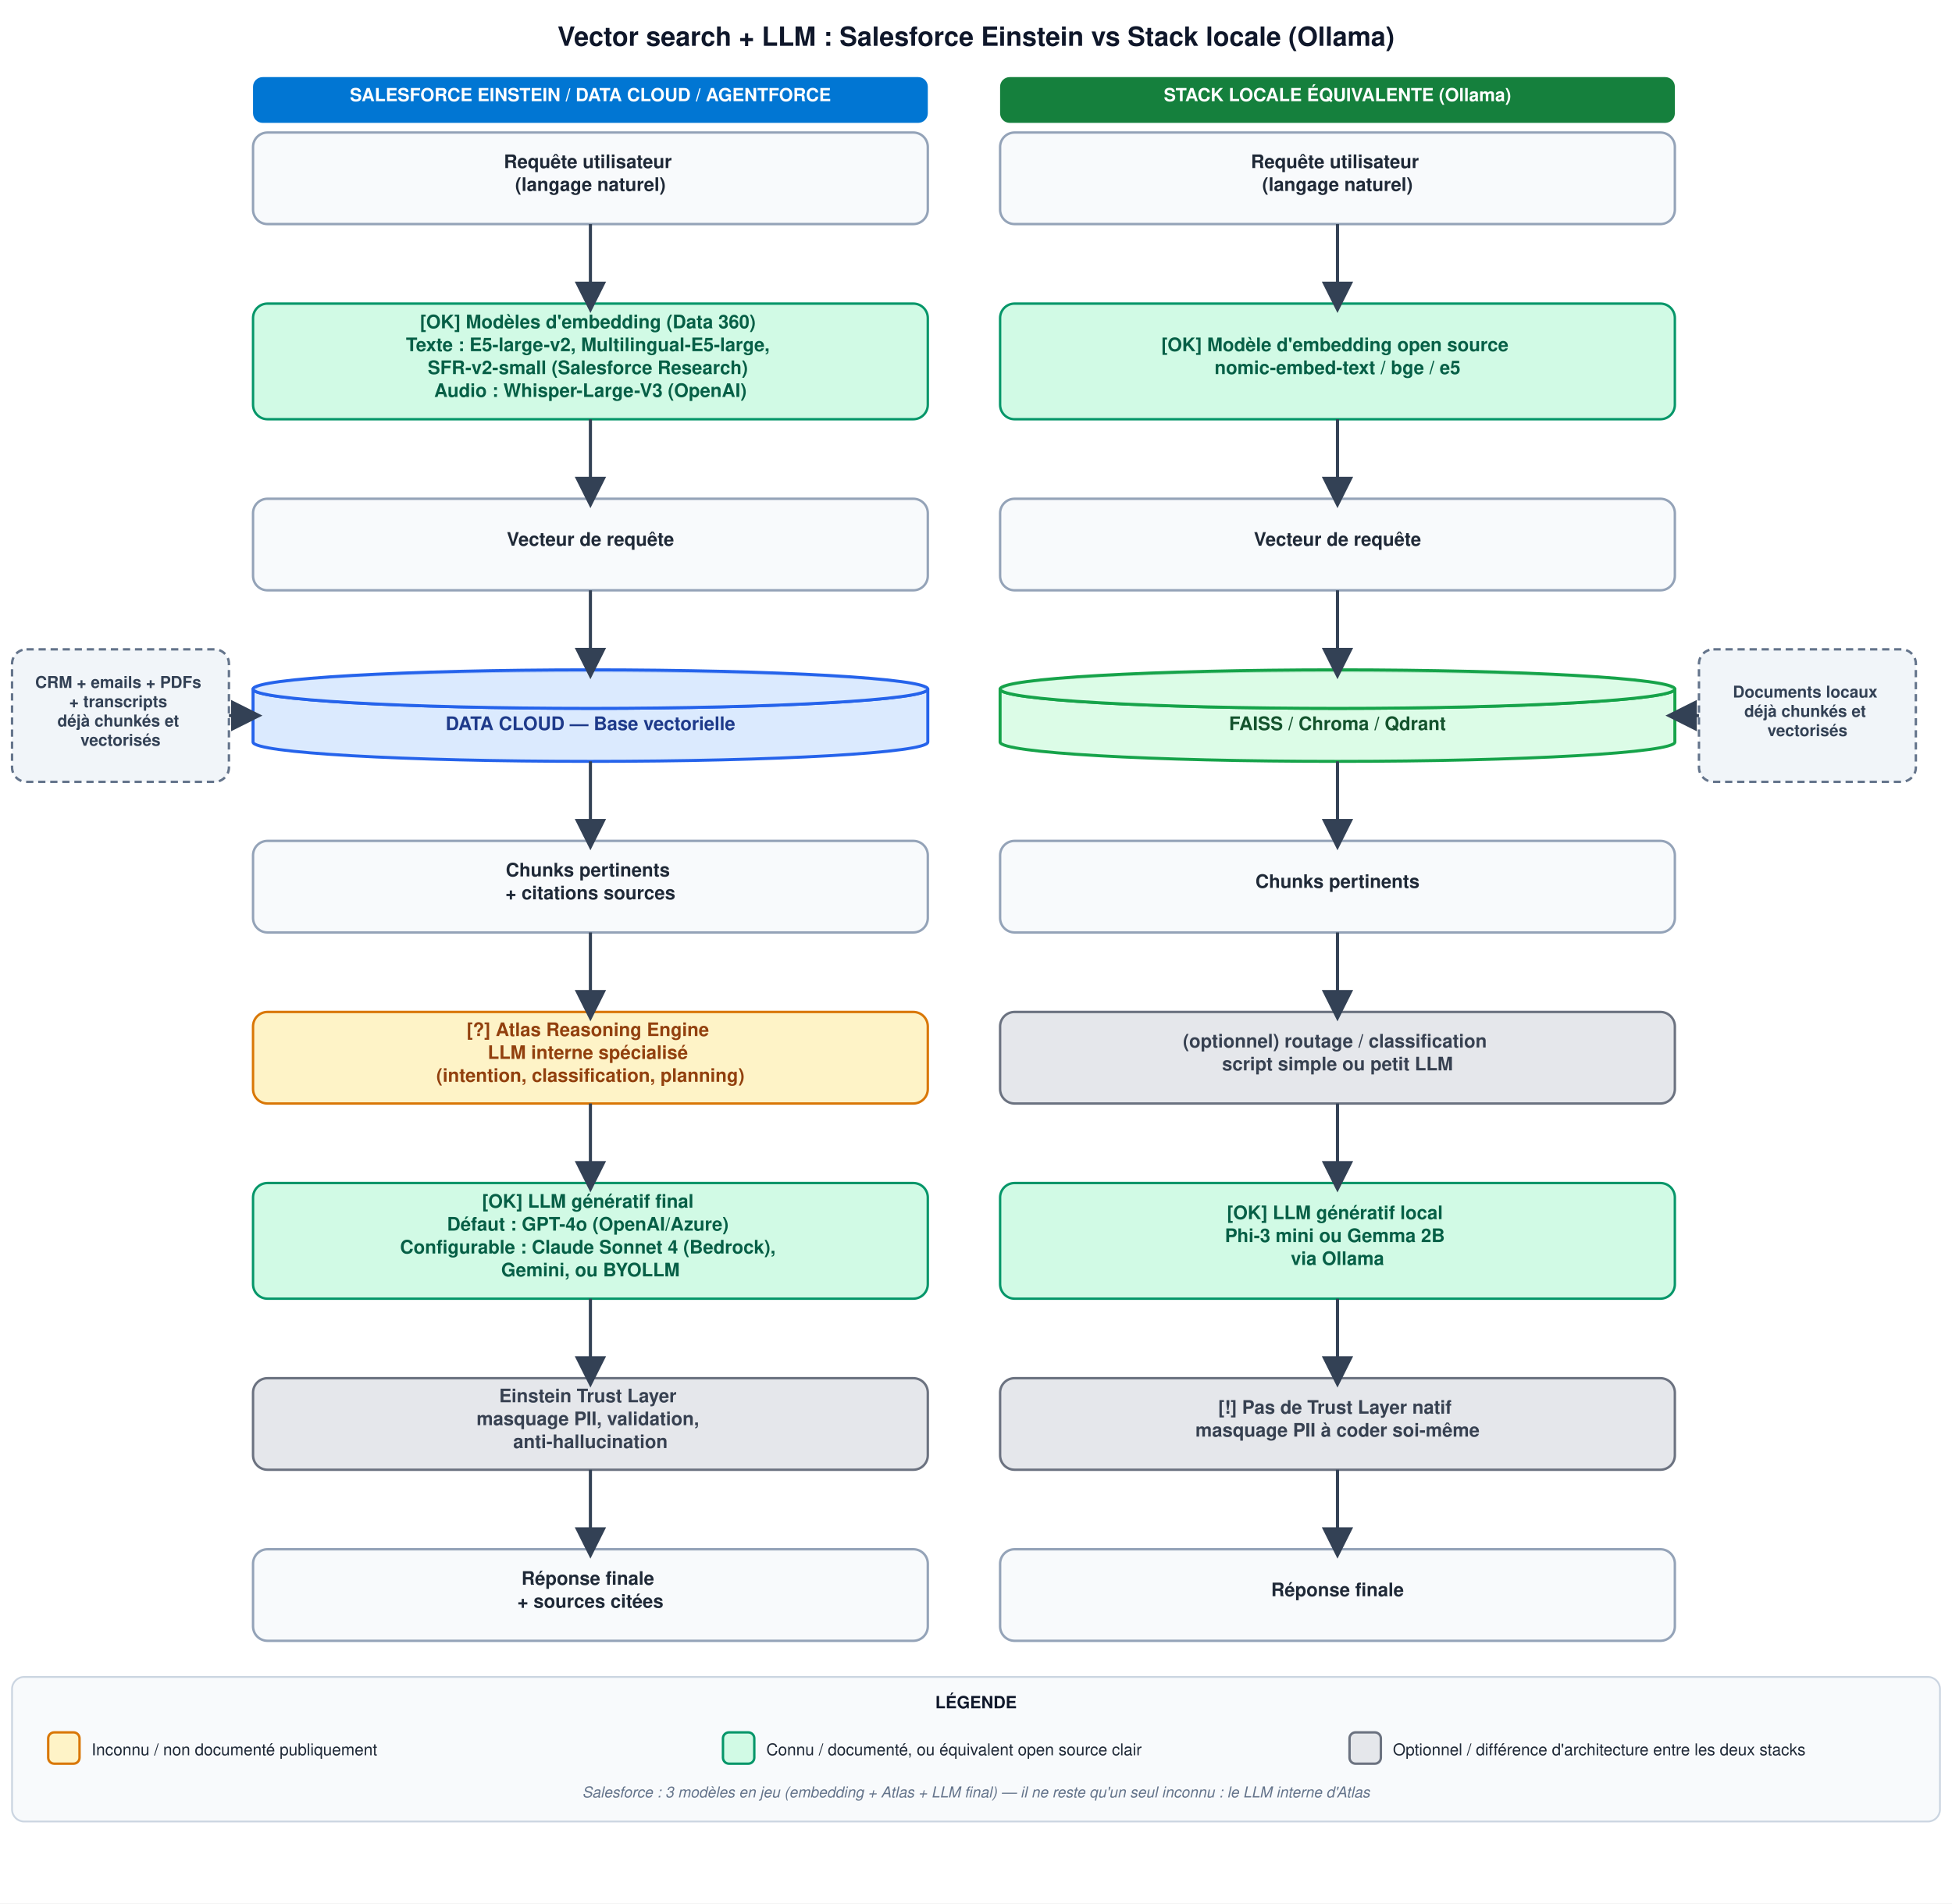
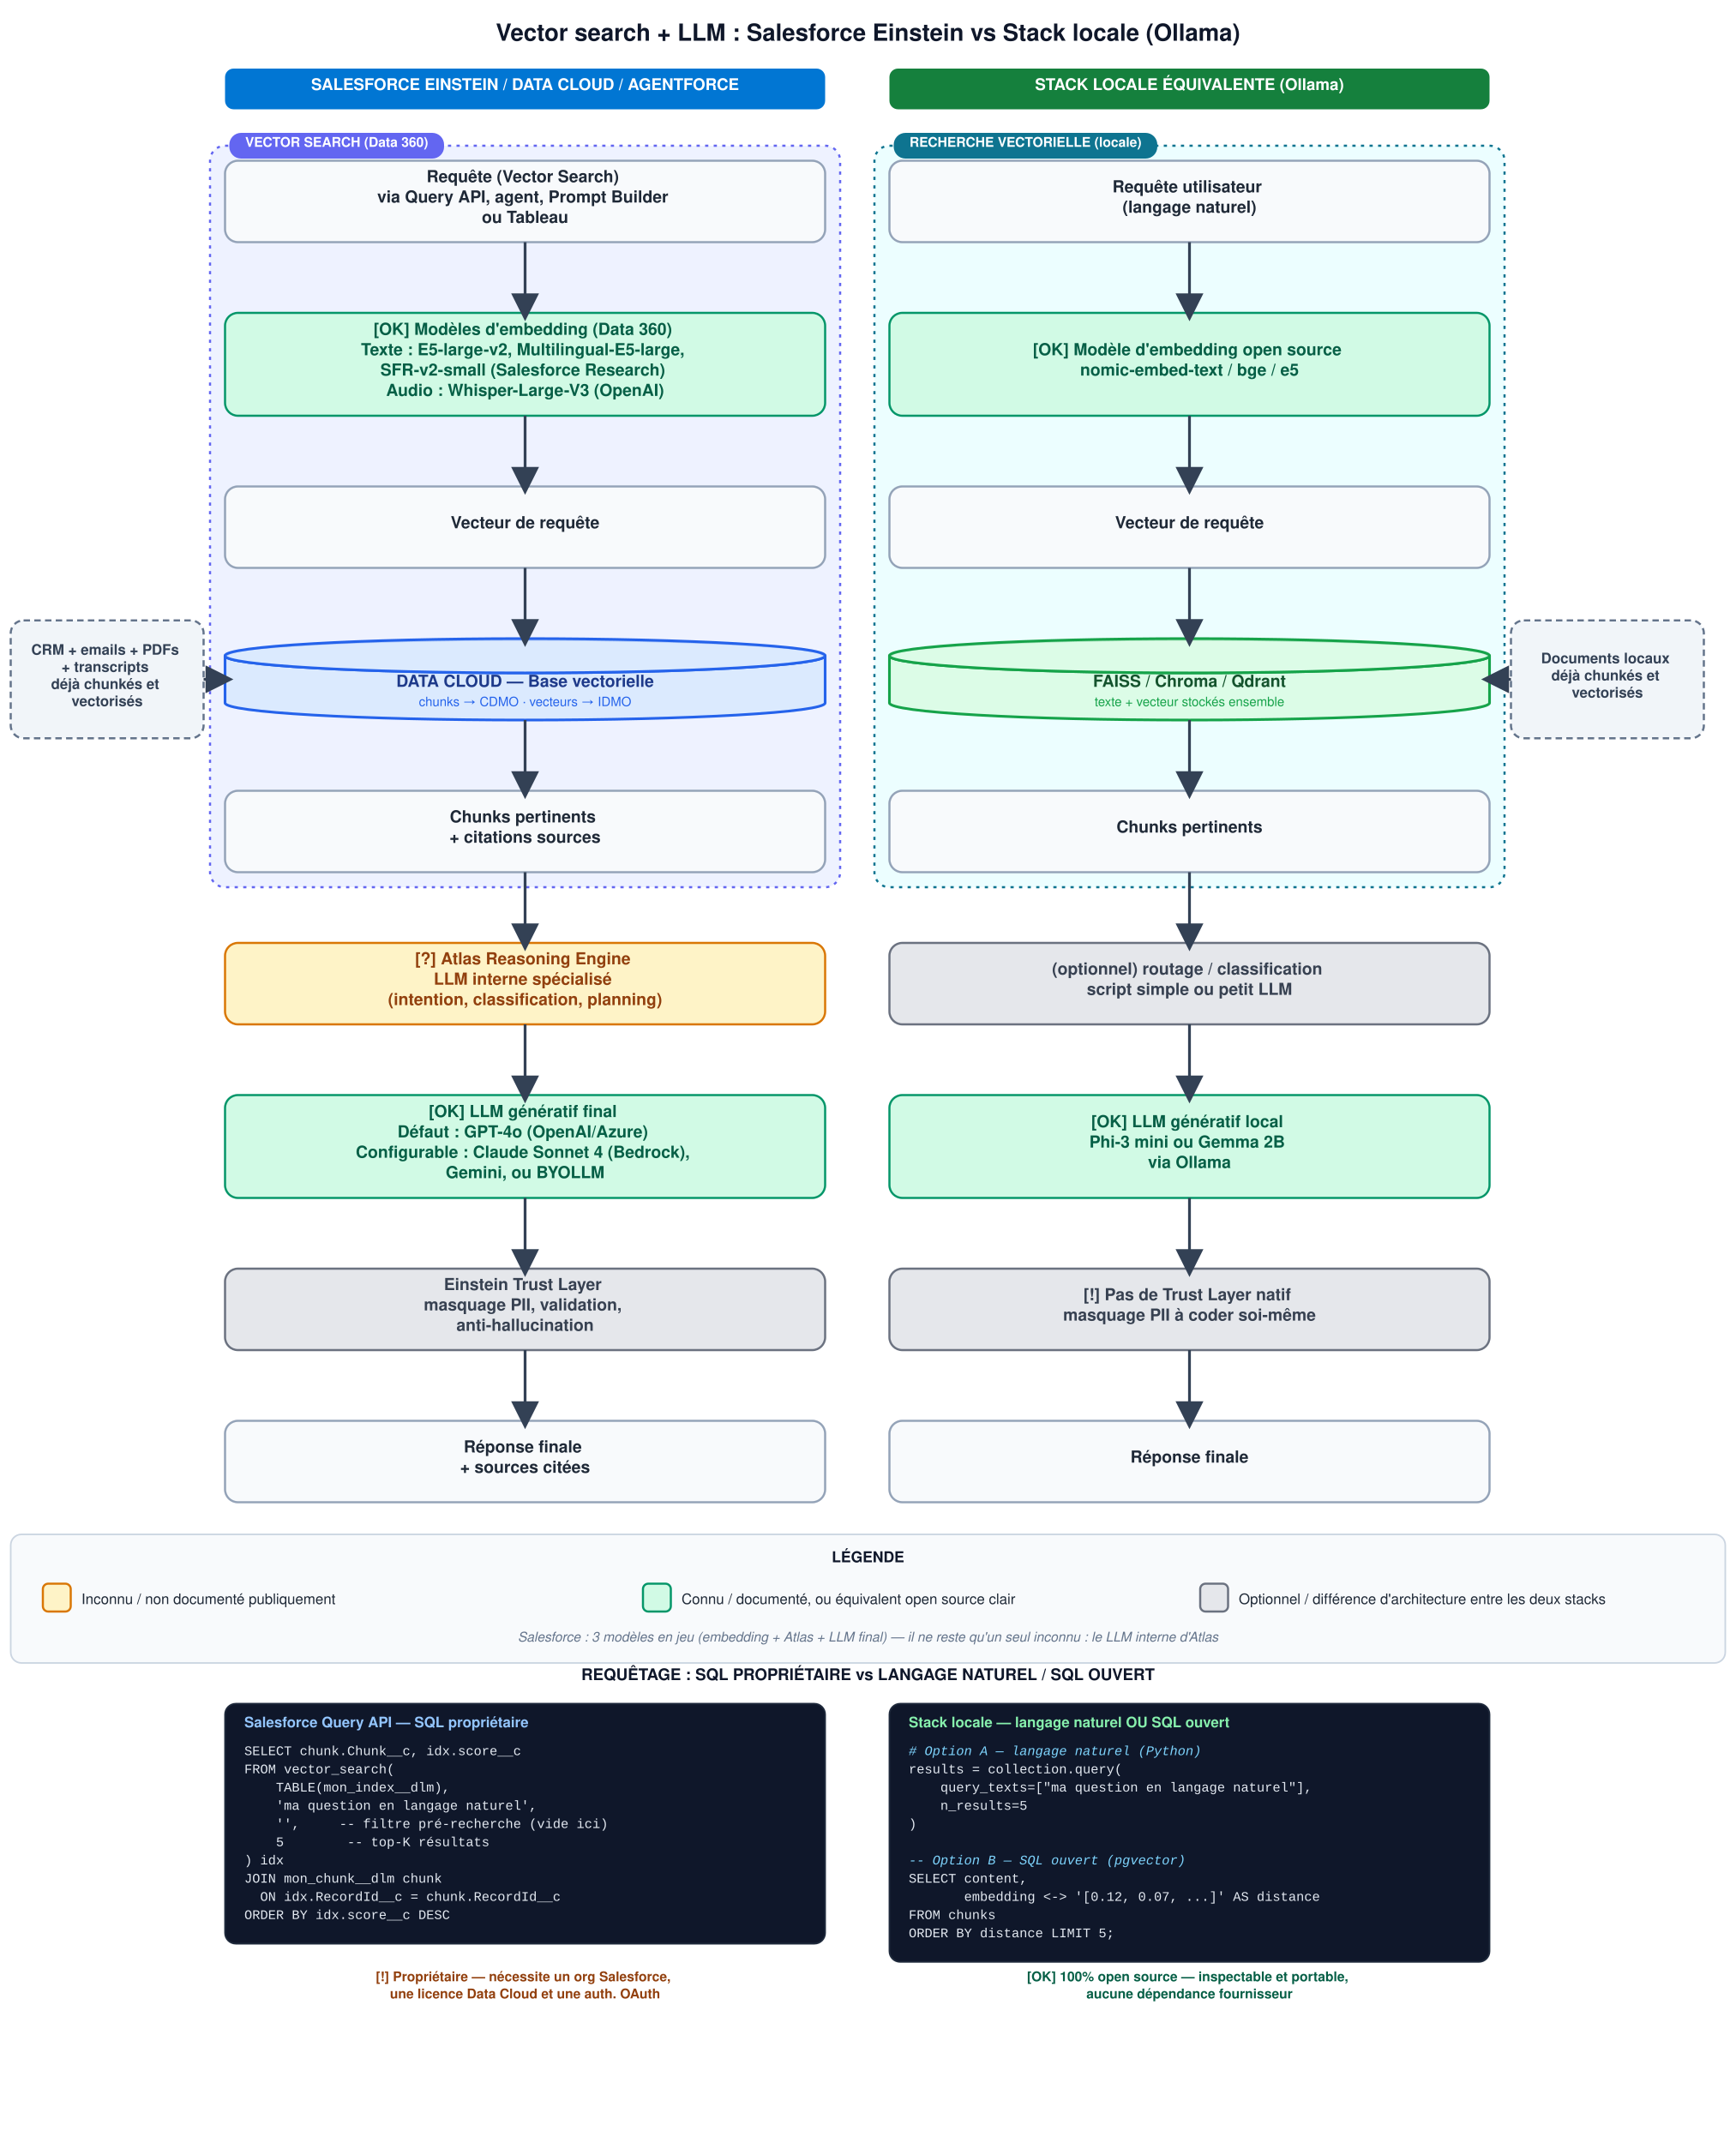
- <svg xmlns="http://www.w3.org/2000/svg" viewBox="0 0 1620 1580" font-family="Segoe UI, Helvetica, Arial, sans-serif">
-   <rect x="0" y="0" width="1620" height="1580" fill="#ffffff" />
+ <svg xmlns="http://www.w3.org/2000/svg" viewBox="0 0 1620 2000" font-family="Segoe UI, Helvetica, Arial, sans-serif">
+   <rect x="0" y="0" width="1620" height="2000" fill="#ffffff" />
  <defs>
    <marker id="arrowhead" markerWidth="10" markerHeight="10" refX="7" refY="5" orient="auto">
      <path d="M0,0 L10,5 L0,10 Z" fill="#334155" />
    </marker>
  </defs>
  <text x="810.0" y="38.0" text-anchor="middle" font-family="Segoe UI, Helvetica, Arial, sans-serif" font-size="22" font-weight="700" fill="#0f172a">
    <tspan x="810.0" dy="0">Vector search + LLM : Salesforce Einstein  vs  Stack locale (Ollama)</tspan>
  </text>
  <rect x="210" y="64" width="560" height="38" rx="8" ry="8" fill="#0176D3" stroke="#0176D3" stroke-width="0" />
  <text x="490.0" y="84.0" text-anchor="middle" font-family="Segoe UI, Helvetica, Arial, sans-serif" font-size="15" font-weight="700" fill="white">
    <tspan x="490.0" dy="0">SALESFORCE EINSTEIN / DATA CLOUD / AGENTFORCE</tspan>
  </text>
  <rect x="830" y="64" width="560" height="38" rx="8" ry="8" fill="#15803d" stroke="#15803d" stroke-width="0" />
  <text x="1110.0" y="84.0" text-anchor="middle" font-family="Segoe UI, Helvetica, Arial, sans-serif" font-size="15" font-weight="700" fill="white">
    <tspan x="1110.0" dy="0">STACK LOCALE ÉQUIVALENTE (Ollama)</tspan>
  </text>
-   <rect x="210" y="110" width="560" height="76" rx="12" ry="12" fill="#f8fafc" stroke="#94a3b8" stroke-width="2" />
-   <text x="490.0" y="139.5" text-anchor="middle" font-family="Segoe UI, Helvetica, Arial, sans-serif" font-size="15.5" font-weight="600" fill="#1f2937">
-     <tspan x="490.0" dy="0">Requête utilisateur</tspan>
-     <tspan x="490.0" dy="19">(langage naturel)</tspan>
-   </text>
-   <rect x="210" y="252" width="560" height="96" rx="12" ry="12" fill="#d1fae5" stroke="#059669" stroke-width="2" />
-   <text x="490.0" y="272.5" text-anchor="middle" font-family="Segoe UI, Helvetica, Arial, sans-serif" font-size="15.5" font-weight="600" fill="#065f46">
+   <rect x="196" y="136" width="588" height="692" rx="14" ry="14" fill="#eef2ff" stroke="#6366f1" stroke-width="2" stroke-dasharray="3,5" />
+   <rect x="214" y="124" width="200.4" height="24" rx="11" ry="11" fill="#6366f1" stroke="#6366f1" stroke-width="0" />
+   <text x="314.2" y="137.0" text-anchor="middle" font-family="Segoe UI, Helvetica, Arial, sans-serif" font-size="12.5" font-weight="700" fill="white">
+     <tspan x="314.2" dy="0">VECTOR SEARCH (Data 360)</tspan>
+   </text>
+   <rect x="816" y="136" width="588" height="692" rx="14" ry="14" fill="#ecfeff" stroke="#0e7490" stroke-width="2" stroke-dasharray="3,5" />
+   <rect x="834" y="124" width="246.0" height="24" rx="11" ry="11" fill="#0e7490" stroke="#0e7490" stroke-width="0" />
+   <text x="957.0" y="137.0" text-anchor="middle" font-family="Segoe UI, Helvetica, Arial, sans-serif" font-size="12.5" font-weight="700" fill="white">
+     <tspan x="957.0" dy="0">RECHERCHE VECTORIELLE (locale)</tspan>
+   </text>
+   <rect x="210" y="150" width="560" height="76" rx="12" ry="12" fill="#f8fafc" stroke="#94a3b8" stroke-width="2" />
+   <text x="490.0" y="170.0" text-anchor="middle" font-family="Segoe UI, Helvetica, Arial, sans-serif" font-size="15.5" font-weight="600" fill="#1f2937">
+     <tspan x="490.0" dy="0">Requête (Vector Search)</tspan>
+     <tspan x="490.0" dy="19">via Query API, agent, Prompt Builder</tspan>
+     <tspan x="490.0" dy="19">ou Tableau</tspan>
+   </text>
+   <rect x="210" y="292" width="560" height="96" rx="12" ry="12" fill="#d1fae5" stroke="#059669" stroke-width="2" />
+   <text x="490.0" y="312.5" text-anchor="middle" font-family="Segoe UI, Helvetica, Arial, sans-serif" font-size="15.5" font-weight="600" fill="#065f46">
    <tspan x="490.0" dy="0">[OK] Modèles d'embedding (Data 360)</tspan>
    <tspan x="490.0" dy="19">Texte : E5-large-v2, Multilingual-E5-large,</tspan>
    <tspan x="490.0" dy="19">SFR-v2-small (Salesforce Research)</tspan>
    <tspan x="490.0" dy="19">Audio : Whisper-Large-V3 (OpenAI)</tspan>
  </text>
-   <line x1="490.0" y1="186" x2="490.0" y2="252" stroke="#334155" stroke-width="2.6" marker-end="url(#arrowhead)" />
-   <rect x="210" y="414" width="560" height="76" rx="12" ry="12" fill="#f8fafc" stroke="#94a3b8" stroke-width="2" />
-   <text x="490.0" y="453.0" text-anchor="middle" font-family="Segoe UI, Helvetica, Arial, sans-serif" font-size="15.5" font-weight="600" fill="#1f2937">
+   <line x1="490.0" y1="226" x2="490.0" y2="292" stroke="#334155" stroke-width="2.6" marker-end="url(#arrowhead)" />
+   <rect x="210" y="454" width="560" height="76" rx="12" ry="12" fill="#f8fafc" stroke="#94a3b8" stroke-width="2" />
+   <text x="490.0" y="493.0" text-anchor="middle" font-family="Segoe UI, Helvetica, Arial, sans-serif" font-size="15.5" font-weight="600" fill="#1f2937">
    <tspan x="490.0" dy="0">Vecteur de requête</tspan>
  </text>
-   <line x1="490.0" y1="348" x2="490.0" y2="414" stroke="#334155" stroke-width="2.6" marker-end="url(#arrowhead)" />
-   <path d="M 210,572 A 280.0,16 0 0,0 770,572 L 770,616 A 280.0,16 0 0,1 210,616 Z" fill="#dbeafe" stroke="#2563eb" stroke-width="2.5" stroke-linejoin="round" />
-   <ellipse cx="490.0" cy="572" rx="280.0" ry="16" fill="#dbeafe" stroke="#2563eb" stroke-width="2.5" />
-   <path d="M 212.5 572 A 277.5 14.5 0 0,1 767.5 572" fill="none" stroke="#2563eb" stroke-width="1" opacity="0.25" />
-   <text x="490.0" y="606.0" text-anchor="middle" font-family="Segoe UI, Helvetica, Arial, sans-serif" font-size="15.5" font-weight="600" fill="#1e3a8a">
+   <line x1="490.0" y1="388" x2="490.0" y2="454" stroke="#334155" stroke-width="2.6" marker-end="url(#arrowhead)" />
+   <path d="M 210,612 A 280.0,16 0 0,0 770,612 L 770,656 A 280.0,16 0 0,1 210,656 Z" fill="#dbeafe" stroke="#2563eb" stroke-width="2.5" stroke-linejoin="round" />
+   <ellipse cx="490.0" cy="612" rx="280.0" ry="16" fill="#dbeafe" stroke="#2563eb" stroke-width="2.5" />
+   <path d="M 212.5 612 A 277.5 14.5 0 0,1 767.5 612" fill="none" stroke="#2563eb" stroke-width="1" opacity="0.25" />
+   <text x="490.0" y="641.0" text-anchor="middle" font-family="Segoe UI, Helvetica, Arial, sans-serif" font-size="15.5" font-weight="600" fill="#1e3a8a">
    <tspan x="490.0" dy="0">DATA CLOUD — Base vectorielle</tspan>
  </text>
-   <line x1="490.0" y1="490" x2="490.0" y2="556" stroke="#334155" stroke-width="2.6" marker-end="url(#arrowhead)" />
-   <rect x="210" y="698" width="560" height="76" rx="12" ry="12" fill="#f8fafc" stroke="#94a3b8" stroke-width="2" />
-   <text x="490.0" y="727.5" text-anchor="middle" font-family="Segoe UI, Helvetica, Arial, sans-serif" font-size="15.5" font-weight="600" fill="#1f2937">
+   <text x="490.0" y="659.0" text-anchor="middle" font-family="Segoe UI, Helvetica, Arial, sans-serif" font-size="12" font-weight="500" fill="#2563eb">
+     <tspan x="490.0" dy="0">chunks → CDMO   ·   vecteurs → IDMO</tspan>
+   </text>
+   <line x1="490.0" y1="530" x2="490.0" y2="596" stroke="#334155" stroke-width="2.6" marker-end="url(#arrowhead)" />
+   <rect x="210" y="738" width="560" height="76" rx="12" ry="12" fill="#f8fafc" stroke="#94a3b8" stroke-width="2" />
+   <text x="490.0" y="767.5" text-anchor="middle" font-family="Segoe UI, Helvetica, Arial, sans-serif" font-size="15.5" font-weight="600" fill="#1f2937">
    <tspan x="490.0" dy="0">Chunks pertinents</tspan>
    <tspan x="490.0" dy="19">+ citations sources</tspan>
  </text>
-   <line x1="490.0" y1="632" x2="490.0" y2="698" stroke="#334155" stroke-width="2.6" marker-end="url(#arrowhead)" />
-   <rect x="210" y="840" width="560" height="76" rx="12" ry="12" fill="#fef3c7" stroke="#d97706" stroke-width="2" />
-   <text x="490.0" y="860.0" text-anchor="middle" font-family="Segoe UI, Helvetica, Arial, sans-serif" font-size="15.5" font-weight="600" fill="#92400e">
+   <line x1="490.0" y1="672" x2="490.0" y2="738" stroke="#334155" stroke-width="2.6" marker-end="url(#arrowhead)" />
+   <rect x="210" y="880" width="560" height="76" rx="12" ry="12" fill="#fef3c7" stroke="#d97706" stroke-width="2" />
+   <text x="490.0" y="900.0" text-anchor="middle" font-family="Segoe UI, Helvetica, Arial, sans-serif" font-size="15.5" font-weight="600" fill="#92400e">
    <tspan x="490.0" dy="0">[?] Atlas Reasoning Engine</tspan>
    <tspan x="490.0" dy="19">LLM interne spécialisé</tspan>
    <tspan x="490.0" dy="19">(intention, classification, planning)</tspan>
  </text>
-   <line x1="490.0" y1="774" x2="490.0" y2="840" stroke="#334155" stroke-width="2.6" marker-end="url(#arrowhead)" />
-   <rect x="210" y="982" width="560" height="96" rx="12" ry="12" fill="#d1fae5" stroke="#059669" stroke-width="2" />
-   <text x="490.0" y="1002.5" text-anchor="middle" font-family="Segoe UI, Helvetica, Arial, sans-serif" font-size="15.5" font-weight="600" fill="#065f46">
+   <line x1="490.0" y1="814" x2="490.0" y2="880" stroke="#334155" stroke-width="2.6" marker-end="url(#arrowhead)" />
+   <rect x="210" y="1022" width="560" height="96" rx="12" ry="12" fill="#d1fae5" stroke="#059669" stroke-width="2" />
+   <text x="490.0" y="1042.5" text-anchor="middle" font-family="Segoe UI, Helvetica, Arial, sans-serif" font-size="15.5" font-weight="600" fill="#065f46">
    <tspan x="490.0" dy="0">[OK] LLM génératif final</tspan>
    <tspan x="490.0" dy="19">Défaut : GPT-4o (OpenAI/Azure)</tspan>
    <tspan x="490.0" dy="19">Configurable : Claude Sonnet 4 (Bedrock),</tspan>
    <tspan x="490.0" dy="19">Gemini, ou BYOLLM</tspan>
  </text>
-   <line x1="490.0" y1="916" x2="490.0" y2="982" stroke="#334155" stroke-width="2.6" marker-end="url(#arrowhead)" />
-   <rect x="210" y="1144" width="560" height="76" rx="12" ry="12" fill="#e5e7eb" stroke="#6b7280" stroke-width="2" />
-   <text x="490.0" y="1164.0" text-anchor="middle" font-family="Segoe UI, Helvetica, Arial, sans-serif" font-size="15.5" font-weight="600" fill="#374151">
+   <line x1="490.0" y1="956" x2="490.0" y2="1022" stroke="#334155" stroke-width="2.6" marker-end="url(#arrowhead)" />
+   <rect x="210" y="1184" width="560" height="76" rx="12" ry="12" fill="#e5e7eb" stroke="#6b7280" stroke-width="2" />
+   <text x="490.0" y="1204.0" text-anchor="middle" font-family="Segoe UI, Helvetica, Arial, sans-serif" font-size="15.5" font-weight="600" fill="#374151">
    <tspan x="490.0" dy="0">Einstein Trust Layer</tspan>
    <tspan x="490.0" dy="19">masquage PII, validation,</tspan>
    <tspan x="490.0" dy="19">anti-hallucination</tspan>
  </text>
-   <line x1="490.0" y1="1078" x2="490.0" y2="1144" stroke="#334155" stroke-width="2.6" marker-end="url(#arrowhead)" />
-   <rect x="210" y="1286" width="560" height="76" rx="12" ry="12" fill="#f8fafc" stroke="#94a3b8" stroke-width="2" />
-   <text x="490.0" y="1315.5" text-anchor="middle" font-family="Segoe UI, Helvetica, Arial, sans-serif" font-size="15.5" font-weight="600" fill="#1f2937">
+   <line x1="490.0" y1="1118" x2="490.0" y2="1184" stroke="#334155" stroke-width="2.6" marker-end="url(#arrowhead)" />
+   <rect x="210" y="1326" width="560" height="76" rx="12" ry="12" fill="#f8fafc" stroke="#94a3b8" stroke-width="2" />
+   <text x="490.0" y="1355.5" text-anchor="middle" font-family="Segoe UI, Helvetica, Arial, sans-serif" font-size="15.5" font-weight="600" fill="#1f2937">
    <tspan x="490.0" dy="0">Réponse finale</tspan>
    <tspan x="490.0" dy="19">+ sources citées</tspan>
  </text>
-   <line x1="490.0" y1="1220" x2="490.0" y2="1286" stroke="#334155" stroke-width="2.6" marker-end="url(#arrowhead)" />
-   <rect x="830" y="110" width="560" height="76" rx="12" ry="12" fill="#f8fafc" stroke="#94a3b8" stroke-width="2" />
-   <text x="1110.0" y="139.5" text-anchor="middle" font-family="Segoe UI, Helvetica, Arial, sans-serif" font-size="15.5" font-weight="600" fill="#1f2937">
+   <line x1="490.0" y1="1260" x2="490.0" y2="1326" stroke="#334155" stroke-width="2.6" marker-end="url(#arrowhead)" />
+   <rect x="830" y="150" width="560" height="76" rx="12" ry="12" fill="#f8fafc" stroke="#94a3b8" stroke-width="2" />
+   <text x="1110.0" y="179.5" text-anchor="middle" font-family="Segoe UI, Helvetica, Arial, sans-serif" font-size="15.5" font-weight="600" fill="#1f2937">
    <tspan x="1110.0" dy="0">Requête utilisateur</tspan>
    <tspan x="1110.0" dy="19">(langage naturel)</tspan>
  </text>
-   <rect x="830" y="252" width="560" height="96" rx="12" ry="12" fill="#d1fae5" stroke="#059669" stroke-width="2" />
-   <text x="1110.0" y="291.5" text-anchor="middle" font-family="Segoe UI, Helvetica, Arial, sans-serif" font-size="15.5" font-weight="600" fill="#065f46">
+   <rect x="830" y="292" width="560" height="96" rx="12" ry="12" fill="#d1fae5" stroke="#059669" stroke-width="2" />
+   <text x="1110.0" y="331.5" text-anchor="middle" font-family="Segoe UI, Helvetica, Arial, sans-serif" font-size="15.5" font-weight="600" fill="#065f46">
    <tspan x="1110.0" dy="0">[OK] Modèle d'embedding open source</tspan>
    <tspan x="1110.0" dy="19">nomic-embed-text / bge / e5</tspan>
  </text>
-   <line x1="1110.0" y1="186" x2="1110.0" y2="252" stroke="#334155" stroke-width="2.6" marker-end="url(#arrowhead)" />
-   <rect x="830" y="414" width="560" height="76" rx="12" ry="12" fill="#f8fafc" stroke="#94a3b8" stroke-width="2" />
-   <text x="1110.0" y="453.0" text-anchor="middle" font-family="Segoe UI, Helvetica, Arial, sans-serif" font-size="15.5" font-weight="600" fill="#1f2937">
+   <line x1="1110.0" y1="226" x2="1110.0" y2="292" stroke="#334155" stroke-width="2.6" marker-end="url(#arrowhead)" />
+   <rect x="830" y="454" width="560" height="76" rx="12" ry="12" fill="#f8fafc" stroke="#94a3b8" stroke-width="2" />
+   <text x="1110.0" y="493.0" text-anchor="middle" font-family="Segoe UI, Helvetica, Arial, sans-serif" font-size="15.5" font-weight="600" fill="#1f2937">
    <tspan x="1110.0" dy="0">Vecteur de requête</tspan>
  </text>
-   <line x1="1110.0" y1="348" x2="1110.0" y2="414" stroke="#334155" stroke-width="2.6" marker-end="url(#arrowhead)" />
-   <path d="M 830,572 A 280.0,16 0 0,0 1390,572 L 1390,616 A 280.0,16 0 0,1 830,616 Z" fill="#dcfce7" stroke="#16a34a" stroke-width="2.5" stroke-linejoin="round" />
-   <ellipse cx="1110.0" cy="572" rx="280.0" ry="16" fill="#dcfce7" stroke="#16a34a" stroke-width="2.5" />
-   <path d="M 832.5 572 A 277.5 14.5 0 0,1 1387.5 572" fill="none" stroke="#16a34a" stroke-width="1" opacity="0.25" />
-   <text x="1110.0" y="606.0" text-anchor="middle" font-family="Segoe UI, Helvetica, Arial, sans-serif" font-size="15.5" font-weight="600" fill="#14532d">
+   <line x1="1110.0" y1="388" x2="1110.0" y2="454" stroke="#334155" stroke-width="2.6" marker-end="url(#arrowhead)" />
+   <path d="M 830,612 A 280.0,16 0 0,0 1390,612 L 1390,656 A 280.0,16 0 0,1 830,656 Z" fill="#dcfce7" stroke="#16a34a" stroke-width="2.5" stroke-linejoin="round" />
+   <ellipse cx="1110.0" cy="612" rx="280.0" ry="16" fill="#dcfce7" stroke="#16a34a" stroke-width="2.5" />
+   <path d="M 832.5 612 A 277.5 14.5 0 0,1 1387.5 612" fill="none" stroke="#16a34a" stroke-width="1" opacity="0.25" />
+   <text x="1110.0" y="641.0" text-anchor="middle" font-family="Segoe UI, Helvetica, Arial, sans-serif" font-size="15.5" font-weight="600" fill="#14532d">
    <tspan x="1110.0" dy="0">FAISS / Chroma / Qdrant</tspan>
  </text>
-   <line x1="1110.0" y1="490" x2="1110.0" y2="556" stroke="#334155" stroke-width="2.6" marker-end="url(#arrowhead)" />
-   <rect x="830" y="698" width="560" height="76" rx="12" ry="12" fill="#f8fafc" stroke="#94a3b8" stroke-width="2" />
-   <text x="1110.0" y="737.0" text-anchor="middle" font-family="Segoe UI, Helvetica, Arial, sans-serif" font-size="15.5" font-weight="600" fill="#1f2937">
+   <text x="1110.0" y="659.0" text-anchor="middle" font-family="Segoe UI, Helvetica, Arial, sans-serif" font-size="12" font-weight="500" fill="#16a34a">
+     <tspan x="1110.0" dy="0">texte + vecteur stockés ensemble</tspan>
+   </text>
+   <line x1="1110.0" y1="530" x2="1110.0" y2="596" stroke="#334155" stroke-width="2.6" marker-end="url(#arrowhead)" />
+   <rect x="830" y="738" width="560" height="76" rx="12" ry="12" fill="#f8fafc" stroke="#94a3b8" stroke-width="2" />
+   <text x="1110.0" y="777.0" text-anchor="middle" font-family="Segoe UI, Helvetica, Arial, sans-serif" font-size="15.5" font-weight="600" fill="#1f2937">
    <tspan x="1110.0" dy="0">Chunks pertinents</tspan>
  </text>
-   <line x1="1110.0" y1="632" x2="1110.0" y2="698" stroke="#334155" stroke-width="2.6" marker-end="url(#arrowhead)" />
-   <rect x="830" y="840" width="560" height="76" rx="12" ry="12" fill="#e5e7eb" stroke="#6b7280" stroke-width="2" />
-   <text x="1110.0" y="869.5" text-anchor="middle" font-family="Segoe UI, Helvetica, Arial, sans-serif" font-size="15.5" font-weight="600" fill="#374151">
+   <line x1="1110.0" y1="672" x2="1110.0" y2="738" stroke="#334155" stroke-width="2.6" marker-end="url(#arrowhead)" />
+   <rect x="830" y="880" width="560" height="76" rx="12" ry="12" fill="#e5e7eb" stroke="#6b7280" stroke-width="2" />
+   <text x="1110.0" y="909.5" text-anchor="middle" font-family="Segoe UI, Helvetica, Arial, sans-serif" font-size="15.5" font-weight="600" fill="#374151">
    <tspan x="1110.0" dy="0">(optionnel) routage / classification</tspan>
    <tspan x="1110.0" dy="19">script simple ou petit LLM</tspan>
  </text>
-   <line x1="1110.0" y1="774" x2="1110.0" y2="840" stroke="#334155" stroke-width="2.6" marker-end="url(#arrowhead)" />
-   <rect x="830" y="982" width="560" height="96" rx="12" ry="12" fill="#d1fae5" stroke="#059669" stroke-width="2" />
-   <text x="1110.0" y="1012.0" text-anchor="middle" font-family="Segoe UI, Helvetica, Arial, sans-serif" font-size="15.5" font-weight="600" fill="#065f46">
+   <line x1="1110.0" y1="814" x2="1110.0" y2="880" stroke="#334155" stroke-width="2.6" marker-end="url(#arrowhead)" />
+   <rect x="830" y="1022" width="560" height="96" rx="12" ry="12" fill="#d1fae5" stroke="#059669" stroke-width="2" />
+   <text x="1110.0" y="1052.0" text-anchor="middle" font-family="Segoe UI, Helvetica, Arial, sans-serif" font-size="15.5" font-weight="600" fill="#065f46">
    <tspan x="1110.0" dy="0">[OK] LLM génératif local</tspan>
    <tspan x="1110.0" dy="19">Phi-3 mini ou Gemma 2B</tspan>
    <tspan x="1110.0" dy="19">via Ollama</tspan>
  </text>
-   <line x1="1110.0" y1="916" x2="1110.0" y2="982" stroke="#334155" stroke-width="2.6" marker-end="url(#arrowhead)" />
-   <rect x="830" y="1144" width="560" height="76" rx="12" ry="12" fill="#e5e7eb" stroke="#6b7280" stroke-width="2" />
-   <text x="1110.0" y="1173.5" text-anchor="middle" font-family="Segoe UI, Helvetica, Arial, sans-serif" font-size="15.5" font-weight="600" fill="#374151">
+   <line x1="1110.0" y1="956" x2="1110.0" y2="1022" stroke="#334155" stroke-width="2.6" marker-end="url(#arrowhead)" />
+   <rect x="830" y="1184" width="560" height="76" rx="12" ry="12" fill="#e5e7eb" stroke="#6b7280" stroke-width="2" />
+   <text x="1110.0" y="1213.5" text-anchor="middle" font-family="Segoe UI, Helvetica, Arial, sans-serif" font-size="15.5" font-weight="600" fill="#374151">
    <tspan x="1110.0" dy="0">[!] Pas de Trust Layer natif</tspan>
    <tspan x="1110.0" dy="19">masquage PII à coder soi-même</tspan>
  </text>
-   <line x1="1110.0" y1="1078" x2="1110.0" y2="1144" stroke="#334155" stroke-width="2.6" marker-end="url(#arrowhead)" />
-   <rect x="830" y="1286" width="560" height="76" rx="12" ry="12" fill="#f8fafc" stroke="#94a3b8" stroke-width="2" />
-   <text x="1110.0" y="1325.0" text-anchor="middle" font-family="Segoe UI, Helvetica, Arial, sans-serif" font-size="15.5" font-weight="600" fill="#1f2937">
+   <line x1="1110.0" y1="1118" x2="1110.0" y2="1184" stroke="#334155" stroke-width="2.6" marker-end="url(#arrowhead)" />
+   <rect x="830" y="1326" width="560" height="76" rx="12" ry="12" fill="#f8fafc" stroke="#94a3b8" stroke-width="2" />
+   <text x="1110.0" y="1365.0" text-anchor="middle" font-family="Segoe UI, Helvetica, Arial, sans-serif" font-size="15.5" font-weight="600" fill="#1f2937">
    <tspan x="1110.0" dy="0">Réponse finale</tspan>
  </text>
-   <line x1="1110.0" y1="1220" x2="1110.0" y2="1286" stroke="#334155" stroke-width="2.6" marker-end="url(#arrowhead)" />
-   <rect x="10" y="539.0" width="180" height="110" rx="12" ry="12" fill="#f1f5f9" stroke="#64748b" stroke-width="2" stroke-dasharray="6,4" />
-   <text x="100.0" y="571.0" text-anchor="middle" font-family="Segoe UI, Helvetica, Arial, sans-serif" font-size="13.5" font-weight="600" fill="#334155">
+   <line x1="1110.0" y1="1260" x2="1110.0" y2="1326" stroke="#334155" stroke-width="2.6" marker-end="url(#arrowhead)" />
+   <rect x="10" y="579.0" width="180" height="110" rx="12" ry="12" fill="#f1f5f9" stroke="#64748b" stroke-width="2" stroke-dasharray="6,4" />
+   <text x="100.0" y="611.0" text-anchor="middle" font-family="Segoe UI, Helvetica, Arial, sans-serif" font-size="13.5" font-weight="600" fill="#334155">
    <tspan x="100.0" dy="0">CRM + emails + PDFs</tspan>
    <tspan x="100.0" dy="16">+ transcripts</tspan>
    <tspan x="100.0" dy="16">déjà chunkés et</tspan>
    <tspan x="100.0" dy="16">vectorisés</tspan>
  </text>
-   <rect x="1410" y="539.0" width="180" height="110" rx="12" ry="12" fill="#f1f5f9" stroke="#64748b" stroke-width="2" stroke-dasharray="6,4" />
-   <text x="1500.0" y="579.0" text-anchor="middle" font-family="Segoe UI, Helvetica, Arial, sans-serif" font-size="13.5" font-weight="600" fill="#334155">
+   <rect x="1410" y="579.0" width="180" height="110" rx="12" ry="12" fill="#f1f5f9" stroke="#64748b" stroke-width="2" stroke-dasharray="6,4" />
+   <text x="1500.0" y="619.0" text-anchor="middle" font-family="Segoe UI, Helvetica, Arial, sans-serif" font-size="13.5" font-weight="600" fill="#334155">
    <tspan x="1500.0" dy="0">Documents locaux</tspan>
    <tspan x="1500.0" dy="16">déjà chunkés et</tspan>
    <tspan x="1500.0" dy="16">vectorisés</tspan>
  </text>
-   <line x1="190" y1="594.0" x2="210" y2="594.0" stroke="#334155" stroke-width="2.6" stroke-dasharray="7,6" marker-end="url(#arrowhead)" />
-   <line x1="1410" y1="594.0" x2="1390" y2="594.0" stroke="#334155" stroke-width="2.6" stroke-dasharray="7,6" marker-end="url(#arrowhead)" />
-   <rect x="10" y="1392" width="1600" height="120" rx="10" ry="10" fill="#f8fafc" stroke="#cbd5e1" stroke-width="1.5" />
-   <text x="810.0" y="1418.0" text-anchor="middle" font-family="Segoe UI, Helvetica, Arial, sans-serif" font-size="14" font-weight="700" fill="#0f172a">
+   <line x1="190" y1="634.0" x2="210" y2="634.0" stroke="#334155" stroke-width="2.6" stroke-dasharray="7,6" marker-end="url(#arrowhead)" />
+   <line x1="1410" y1="634.0" x2="1390" y2="634.0" stroke="#334155" stroke-width="2.6" stroke-dasharray="7,6" marker-end="url(#arrowhead)" />
+   <rect x="10" y="1432" width="1600" height="120" rx="10" ry="10" fill="#f8fafc" stroke="#cbd5e1" stroke-width="1.5" />
+   <text x="810.0" y="1458.0" text-anchor="middle" font-family="Segoe UI, Helvetica, Arial, sans-serif" font-size="14" font-weight="700" fill="#0f172a">
    <tspan x="810.0" dy="0">LÉGENDE</tspan>
  </text>
-   <rect x="40" y="1438" width="26" height="26" rx="5" ry="5" fill="#fef3c7" stroke="#d97706" stroke-width="2" />
-   <text x="76" y="1457" font-family="Segoe UI, Helvetica, Arial, sans-serif" font-size="13.5" font-weight="500" fill="#1f2937">Inconnu / non documenté publiquement</text>
-   <rect x="600" y="1438" width="26" height="26" rx="5" ry="5" fill="#d1fae5" stroke="#059669" stroke-width="2" />
-   <text x="636" y="1457" font-family="Segoe UI, Helvetica, Arial, sans-serif" font-size="13.5" font-weight="500" fill="#1f2937">Connu / documenté, ou équivalent open source clair</text>
-   <rect x="1120" y="1438" width="26" height="26" rx="5" ry="5" fill="#e5e7eb" stroke="#6b7280" stroke-width="2" />
-   <text x="1156" y="1457" font-family="Segoe UI, Helvetica, Arial, sans-serif" font-size="13.5" font-weight="500" fill="#1f2937">Optionnel / différence d'architecture entre les deux stacks</text>
-   <text x="810.0" y="1492" text-anchor="middle" font-family="Segoe UI, Helvetica, Arial, sans-serif" font-size="12.5" font-style="italic" fill="#64748b">Salesforce : 3 modèles en jeu (embedding + Atlas + LLM final) — il ne reste qu'un seul inconnu : le LLM interne d'Atlas</text>
+   <rect x="40" y="1478" width="26" height="26" rx="5" ry="5" fill="#fef3c7" stroke="#d97706" stroke-width="2" />
+   <text x="76" y="1497" font-family="Segoe UI, Helvetica, Arial, sans-serif" font-size="13.5" font-weight="500" fill="#1f2937">Inconnu / non documenté publiquement</text>
+   <rect x="600" y="1478" width="26" height="26" rx="5" ry="5" fill="#d1fae5" stroke="#059669" stroke-width="2" />
+   <text x="636" y="1497" font-family="Segoe UI, Helvetica, Arial, sans-serif" font-size="13.5" font-weight="500" fill="#1f2937">Connu / documenté, ou équivalent open source clair</text>
+   <rect x="1120" y="1478" width="26" height="26" rx="5" ry="5" fill="#e5e7eb" stroke="#6b7280" stroke-width="2" />
+   <text x="1156" y="1497" font-family="Segoe UI, Helvetica, Arial, sans-serif" font-size="13.5" font-weight="500" fill="#1f2937">Optionnel / différence d'architecture entre les deux stacks</text>
+   <text x="810.0" y="1532" text-anchor="middle" font-family="Segoe UI, Helvetica, Arial, sans-serif" font-size="12.5" font-style="italic" fill="#64748b">Salesforce : 3 modèles en jeu (embedding + Atlas + LLM final) — il ne reste qu'un seul inconnu : le LLM interne d'Atlas</text>
+   <text x="810.0" y="1568.0" text-anchor="middle" font-family="Segoe UI, Helvetica, Arial, sans-serif" font-size="15" font-weight="700" fill="#0f172a">
+     <tspan x="810.0" dy="0">REQUÊTAGE : SQL PROPRIÉTAIRE  vs  LANGAGE NATUREL / SQL OUVERT</tspan>
+   </text>
+   <rect x="210" y="1590" width="560" height="224" rx="10" ry="10" fill="#0f172a" stroke="#1e293b" stroke-width="1.5" />
+   <text x="228" y="1612" font-family="Segoe UI, Helvetica, Arial, sans-serif" font-size="13.5" font-weight="700" fill="#93c5fd">Salesforce Query API — SQL propriétaire</text>
+   <text x="228" y="1638" xml:space="preserve" font-family="Consolas, 'Courier New', monospace" font-size="12.3" fill="#e2e8f0">SELECT chunk.Chunk__c, idx.score__c</text>
+   <text x="228" y="1655" xml:space="preserve" font-family="Consolas, 'Courier New', monospace" font-size="12.3" fill="#e2e8f0">FROM vector_search(</text>
+   <text x="228" y="1672" xml:space="preserve" font-family="Consolas, 'Courier New', monospace" font-size="12.3" fill="#e2e8f0">    TABLE(mon_index__dlm),</text>
+   <text x="228" y="1689" xml:space="preserve" font-family="Consolas, 'Courier New', monospace" font-size="12.3" fill="#e2e8f0">    'ma question en langage naturel',</text>
+   <text x="228" y="1706" xml:space="preserve" font-family="Consolas, 'Courier New', monospace" font-size="12.3" fill="#e2e8f0">    '',     -- filtre pré-recherche (vide ici)</text>
+   <text x="228" y="1723" xml:space="preserve" font-family="Consolas, 'Courier New', monospace" font-size="12.3" fill="#e2e8f0">    5        -- top-K résultats</text>
+   <text x="228" y="1740" xml:space="preserve" font-family="Consolas, 'Courier New', monospace" font-size="12.3" fill="#e2e8f0">) idx</text>
+   <text x="228" y="1757" xml:space="preserve" font-family="Consolas, 'Courier New', monospace" font-size="12.3" fill="#e2e8f0">JOIN mon_chunk__dlm chunk</text>
+   <text x="228" y="1774" xml:space="preserve" font-family="Consolas, 'Courier New', monospace" font-size="12.3" fill="#e2e8f0">  ON idx.RecordId__c = chunk.RecordId__c</text>
+   <text x="228" y="1791" xml:space="preserve" font-family="Consolas, 'Courier New', monospace" font-size="12.3" fill="#e2e8f0">ORDER BY idx.score__c DESC</text>
+   <rect x="830" y="1590" width="560" height="241" rx="10" ry="10" fill="#0f172a" stroke="#1e293b" stroke-width="1.5" />
+   <text x="848" y="1612" font-family="Segoe UI, Helvetica, Arial, sans-serif" font-size="13.5" font-weight="700" fill="#86efac">Stack locale — langage naturel OU SQL ouvert</text>
+   <text x="848" y="1638" xml:space="preserve" font-family="Consolas, 'Courier New', monospace" font-size="12.3" fill="#7dd3fc" font-style="italic"># Option A — langage naturel (Python)</text>
+   <text x="848" y="1655" xml:space="preserve" font-family="Consolas, 'Courier New', monospace" font-size="12.3" fill="#e2e8f0">results = collection.query(</text>
+   <text x="848" y="1672" xml:space="preserve" font-family="Consolas, 'Courier New', monospace" font-size="12.3" fill="#e2e8f0">    query_texts=["ma question en langage naturel"],</text>
+   <text x="848" y="1689" xml:space="preserve" font-family="Consolas, 'Courier New', monospace" font-size="12.3" fill="#e2e8f0">    n_results=5</text>
+   <text x="848" y="1706" xml:space="preserve" font-family="Consolas, 'Courier New', monospace" font-size="12.3" fill="#e2e8f0">)</text>
+   <text x="848" y="1723" xml:space="preserve" font-family="Consolas, 'Courier New', monospace" font-size="12.3" fill="#e2e8f0" />
+   <text x="848" y="1740" xml:space="preserve" font-family="Consolas, 'Courier New', monospace" font-size="12.3" fill="#7dd3fc" font-style="italic">-- Option B — SQL ouvert (pgvector)</text>
+   <text x="848" y="1757" xml:space="preserve" font-family="Consolas, 'Courier New', monospace" font-size="12.3" fill="#e2e8f0">SELECT content,</text>
+   <text x="848" y="1774" xml:space="preserve" font-family="Consolas, 'Courier New', monospace" font-size="12.3" fill="#e2e8f0">       embedding &lt;-&gt; '[0.12, 0.07, ...]' AS distance</text>
+   <text x="848" y="1791" xml:space="preserve" font-family="Consolas, 'Courier New', monospace" font-size="12.3" fill="#e2e8f0">FROM chunks</text>
+   <text x="848" y="1808" xml:space="preserve" font-family="Consolas, 'Courier New', monospace" font-size="12.3" fill="#e2e8f0">ORDER BY distance LIMIT 5;</text>
+   <text x="490.0" y="1849.0" text-anchor="middle" font-family="Segoe UI, Helvetica, Arial, sans-serif" font-size="12.5" font-weight="600" fill="#92400e">
+     <tspan x="490.0" dy="0">[!] Propriétaire — nécessite un org Salesforce,</tspan>
+     <tspan x="490.0" dy="16">une licence Data Cloud et une auth. OAuth</tspan>
+   </text>
+   <text x="1110.0" y="1849.0" text-anchor="middle" font-family="Segoe UI, Helvetica, Arial, sans-serif" font-size="12.5" font-weight="600" fill="#065f46">
+     <tspan x="1110.0" dy="0">[OK] 100% open source — inspectable et portable,</tspan>
+     <tspan x="1110.0" dy="16">aucune dépendance fournisseur</tspan>
+   </text>
</svg>
